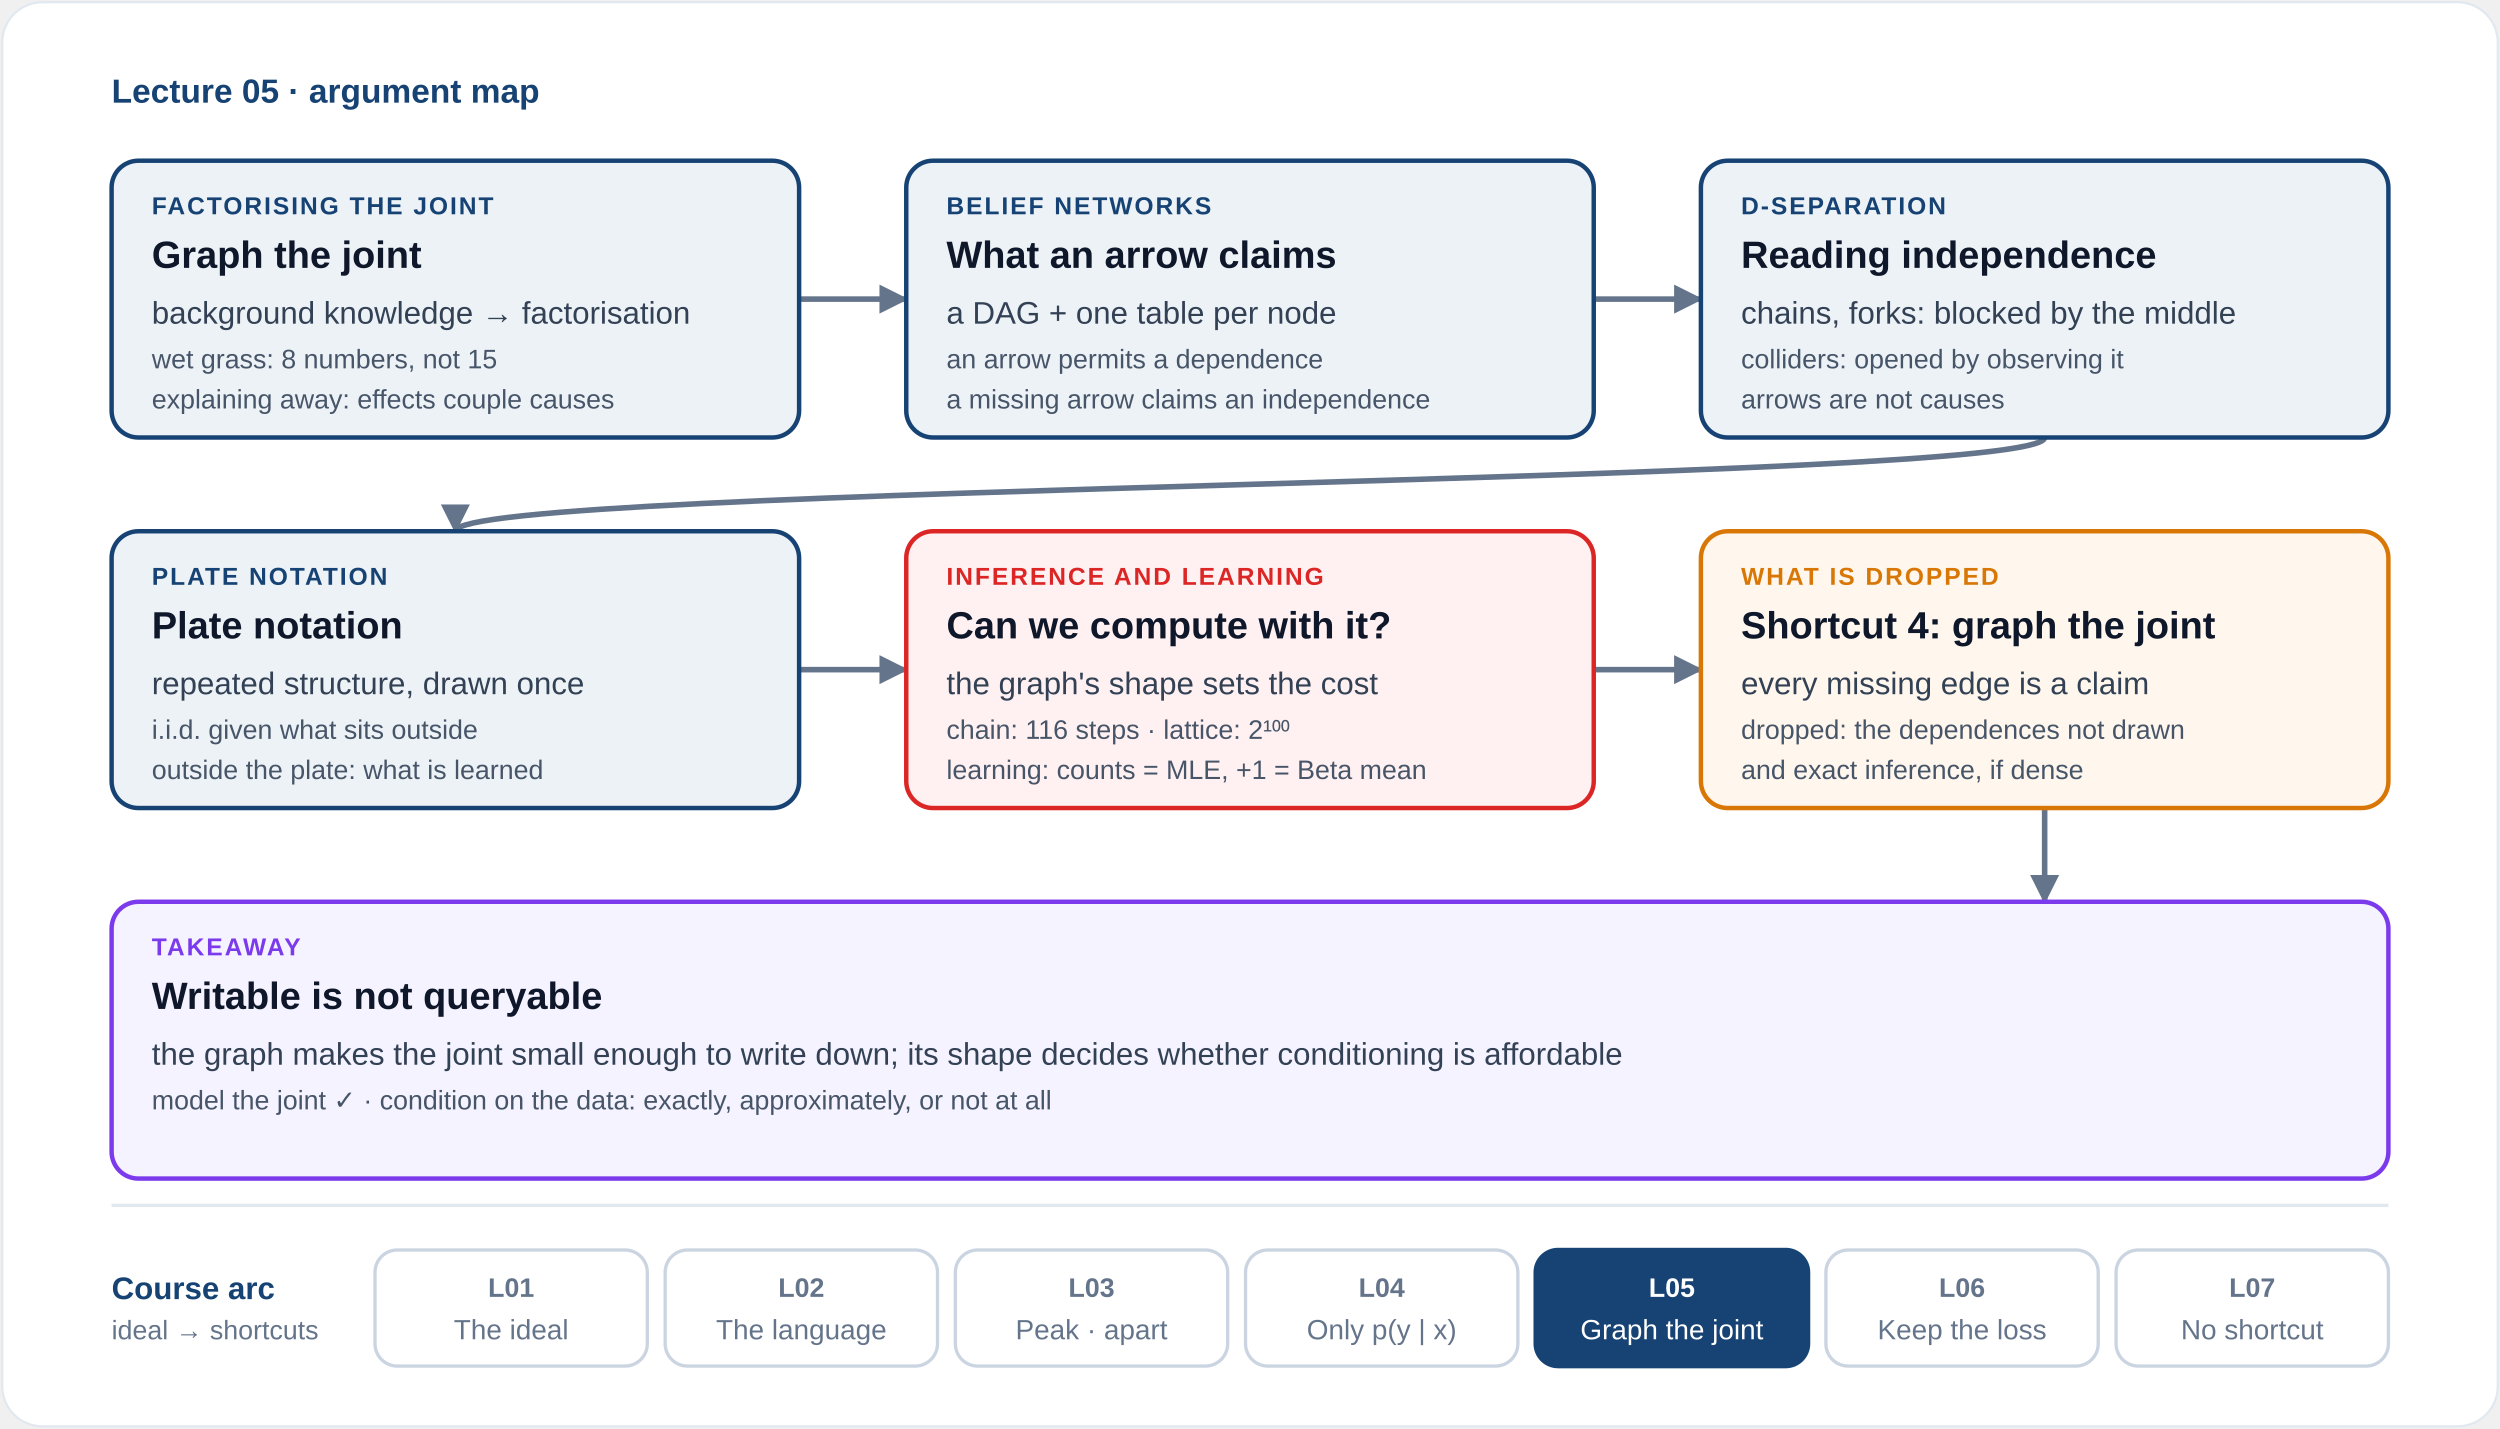
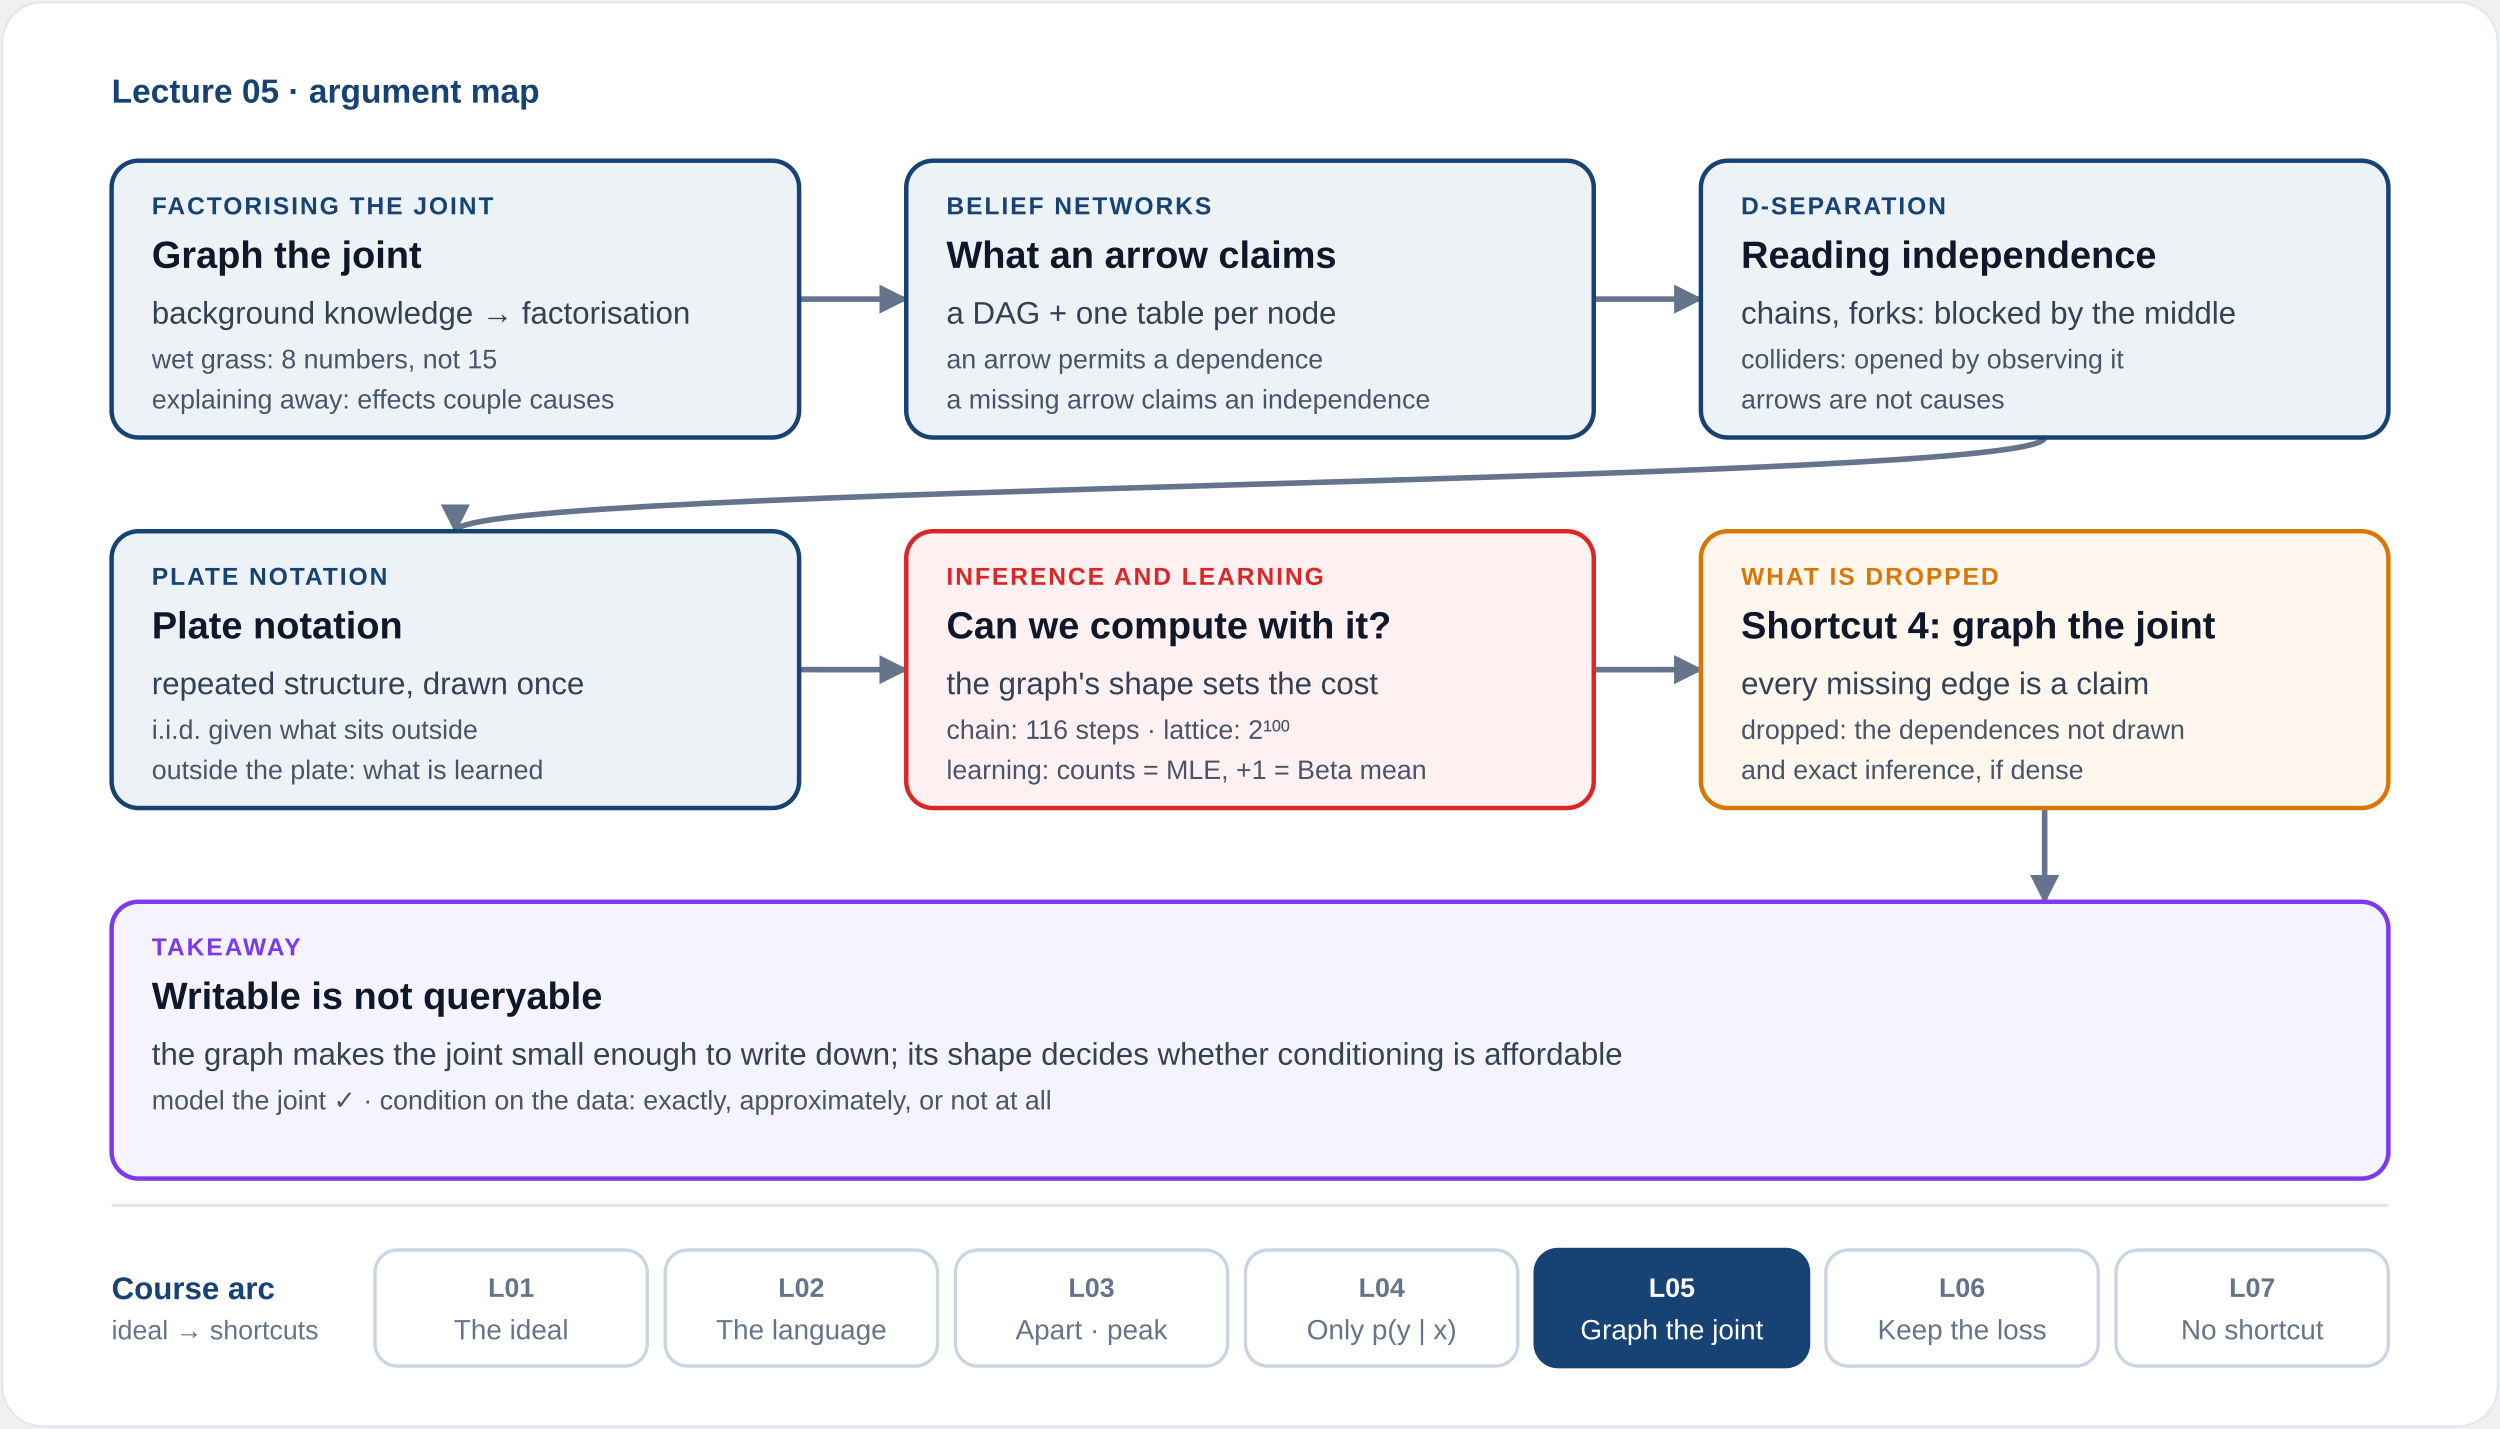
<svg xmlns="http://www.w3.org/2000/svg" viewBox="0 0 1120 640" role="img" aria-labelledby="title desc">
  <defs>
    <marker id="arrow" markerUnits="userSpaceOnUse" markerWidth="13" markerHeight="13" refX="12" refY="6.5" orient="auto">
      <path d="M0,0 L13,6.5 L0,13 Z" fill="#64748b" />
    </marker>
    <style>
      .head { font: 700 17px Arial, "Helvetica Neue", sans-serif; fill: #0f172a; }
      .text { font: 14px Arial, "Helvetica Neue", sans-serif; fill: #334155; }
      .small { font: 12px Arial, "Helvetica Neue", sans-serif; fill: #475569; }
      .tag { font: 700 11px Arial, "Helvetica Neue", sans-serif; letter-spacing: 0.08em; }
      .arclabel { font: 700 14px Arial, "Helvetica Neue", sans-serif; fill: #164374; }
      .arcsub { font: 12px Arial, "Helvetica Neue", sans-serif; fill: #64748b; }
      .arcnum { font: 700 12px Arial, "Helvetica Neue", sans-serif; }
      .arcname { font: 12.5px Arial, "Helvetica Neue", sans-serif; }
      .arrow { stroke: #64748b; stroke-width: 2.5; fill: none; marker-end: url(#arrow); }
    </style>
  </defs>
  <rect x="1" y="1" width="1118" height="638" rx="18" fill="#ffffff" stroke="#e2e8f0" />
  <text x="50" y="46" class="arclabel" style="font-size:15px">Lecture 05 · argument map</text>
  <path d="M358 134 H406" class="arrow" />
  <path d="M714 134 H762" class="arrow" />
  <path d="M916 196 C916 217 204 217 204 238" class="arrow" />
  <path d="M358 300 H406" class="arrow" />
  <path d="M714 300 H762" class="arrow" />
  <path d="M916 362 C916 383 916 383 916 404" class="arrow" />
  <g transform="translate(50 72)">
    <rect width="308" height="124" rx="12" fill="#edf2f7" stroke="#164374" stroke-width="2" />
    <text x="18" y="24" class="tag" fill="#164374">FACTORISING THE JOINT</text>
    <text x="18" y="48" class="head">Graph the joint</text>
    <text x="18" y="73" class="text">background knowledge → factorisation</text>
    <text x="18" y="93" class="small">wet grass: 8 numbers, not 15</text>
    <text x="18" y="111" class="small">explaining away: effects couple causes</text>
  </g>
  <g transform="translate(406 72)">
    <rect width="308" height="124" rx="12" fill="#edf2f7" stroke="#164374" stroke-width="2" />
    <text x="18" y="24" class="tag" fill="#164374">BELIEF NETWORKS</text>
    <text x="18" y="48" class="head">What an arrow claims</text>
    <text x="18" y="73" class="text">a DAG + one table per node</text>
    <text x="18" y="93" class="small">an arrow permits a dependence</text>
    <text x="18" y="111" class="small">a missing arrow claims an independence</text>
  </g>
  <g transform="translate(762 72)">
    <rect width="308" height="124" rx="12" fill="#edf2f7" stroke="#164374" stroke-width="2" />
    <text x="18" y="24" class="tag" fill="#164374">D-SEPARATION</text>
    <text x="18" y="48" class="head">Reading independence</text>
    <text x="18" y="73" class="text">chains, forks: blocked by the middle</text>
    <text x="18" y="93" class="small">colliders: opened by observing it</text>
    <text x="18" y="111" class="small">arrows are not causes</text>
  </g>
  <g transform="translate(50 238)">
    <rect width="308" height="124" rx="12" fill="#edf2f7" stroke="#164374" stroke-width="2" />
    <text x="18" y="24" class="tag" fill="#164374">PLATE NOTATION</text>
    <text x="18" y="48" class="head">Plate notation</text>
    <text x="18" y="73" class="text">repeated structure, drawn once</text>
    <text x="18" y="93" class="small">i.i.d. given what sits outside</text>
    <text x="18" y="111" class="small">outside the plate: what is learned</text>
  </g>
  <g transform="translate(406 238)">
    <rect width="308" height="124" rx="12" fill="#fff1f1" stroke="#dc2626" stroke-width="2" />
    <text x="18" y="24" class="tag" fill="#dc2626">INFERENCE AND LEARNING</text>
    <text x="18" y="48" class="head">Can we compute with it?</text>
    <text x="18" y="73" class="text">the graph's shape sets the cost</text>
    <text x="18" y="93" class="small">chain: 116 steps · lattice: 2¹⁰⁰</text>
    <text x="18" y="111" class="small">learning: counts = MLE, +1 = Beta mean</text>
  </g>
  <g transform="translate(762 238)">
    <rect width="308" height="124" rx="12" fill="#fff7ed" stroke="#d97706" stroke-width="2" />
    <text x="18" y="24" class="tag" fill="#d97706">WHAT IS DROPPED</text>
    <text x="18" y="48" class="head">Shortcut 4: graph the joint</text>
    <text x="18" y="73" class="text">every missing edge is a claim</text>
    <text x="18" y="93" class="small">dropped: the dependences not drawn</text>
    <text x="18" y="111" class="small">and exact inference, if dense</text>
  </g>
  <g transform="translate(50 404)">
    <rect width="1020" height="124" rx="12" fill="#f5f3ff" stroke="#7c3aed" stroke-width="2" />
    <text x="18" y="24" class="tag" fill="#7c3aed">TAKEAWAY</text>
    <text x="18" y="48" class="head">Writable is not queryable</text>
    <text x="18" y="73" class="text">the graph makes the joint small enough to write down; its shape decides whether conditioning is affordable</text>
    <text x="18" y="93" class="small">model the joint ✓ · condition on the data: exactly, approximately, or not at all</text>
  </g>
  <line x1="50" y1="540" x2="1070" y2="540" stroke="#e2e8f0" stroke-width="1.5" />
  <text x="50" y="582" class="arclabel">Course arc</text>
  <text x="50" y="600" class="arcsub">ideal → shortcuts</text>
  <rect x="168" y="560" width="122" height="52" rx="10" fill="#ffffff" stroke="#cbd5e1" stroke-width="1.5" />
  <text x="229" y="581" text-anchor="middle" class="arcnum" fill="#64748b">L01</text>
  <text x="229" y="600" text-anchor="middle" class="arcname" fill="#64748b">The ideal</text>
  <rect x="298" y="560" width="122" height="52" rx="10" fill="#ffffff" stroke="#cbd5e1" stroke-width="1.5" />
  <text x="359" y="581" text-anchor="middle" class="arcnum" fill="#64748b">L02</text>
  <text x="359" y="600" text-anchor="middle" class="arcname" fill="#64748b">The language</text>
  <rect x="428" y="560" width="122" height="52" rx="10" fill="#ffffff" stroke="#cbd5e1" stroke-width="1.5" />
  <text x="489" y="581" text-anchor="middle" class="arcnum" fill="#64748b">L03</text>
-   <text x="489" y="600" text-anchor="middle" class="arcname" fill="#64748b">Peak · apart</text>
+   <text x="489" y="600" text-anchor="middle" class="arcname" fill="#64748b">Apart · peak</text>
  <rect x="558" y="560" width="122" height="52" rx="10" fill="#ffffff" stroke="#cbd5e1" stroke-width="1.5" />
  <text x="619" y="581" text-anchor="middle" class="arcnum" fill="#64748b">L04</text>
  <text x="619" y="600" text-anchor="middle" class="arcname" fill="#64748b">Only p(y | x)</text>
  <rect x="688" y="560" width="122" height="52" rx="10" fill="#164374" stroke="#164374" stroke-width="2" />
  <text x="749" y="581" text-anchor="middle" class="arcnum" fill="#ffffff">L05</text>
  <text x="749" y="600" text-anchor="middle" class="arcname" fill="#ffffff">Graph the joint</text>
  <rect x="818" y="560" width="122" height="52" rx="10" fill="#ffffff" stroke="#cbd5e1" stroke-width="1.5" />
  <text x="879" y="581" text-anchor="middle" class="arcnum" fill="#64748b">L06</text>
  <text x="879" y="600" text-anchor="middle" class="arcname" fill="#64748b">Keep the loss</text>
  <rect x="948" y="560" width="122" height="52" rx="10" fill="#ffffff" stroke="#cbd5e1" stroke-width="1.5" />
  <text x="1009" y="581" text-anchor="middle" class="arcnum" fill="#64748b">L07</text>
  <text x="1009" y="600" text-anchor="middle" class="arcname" fill="#64748b">No shortcut</text>
</svg>
